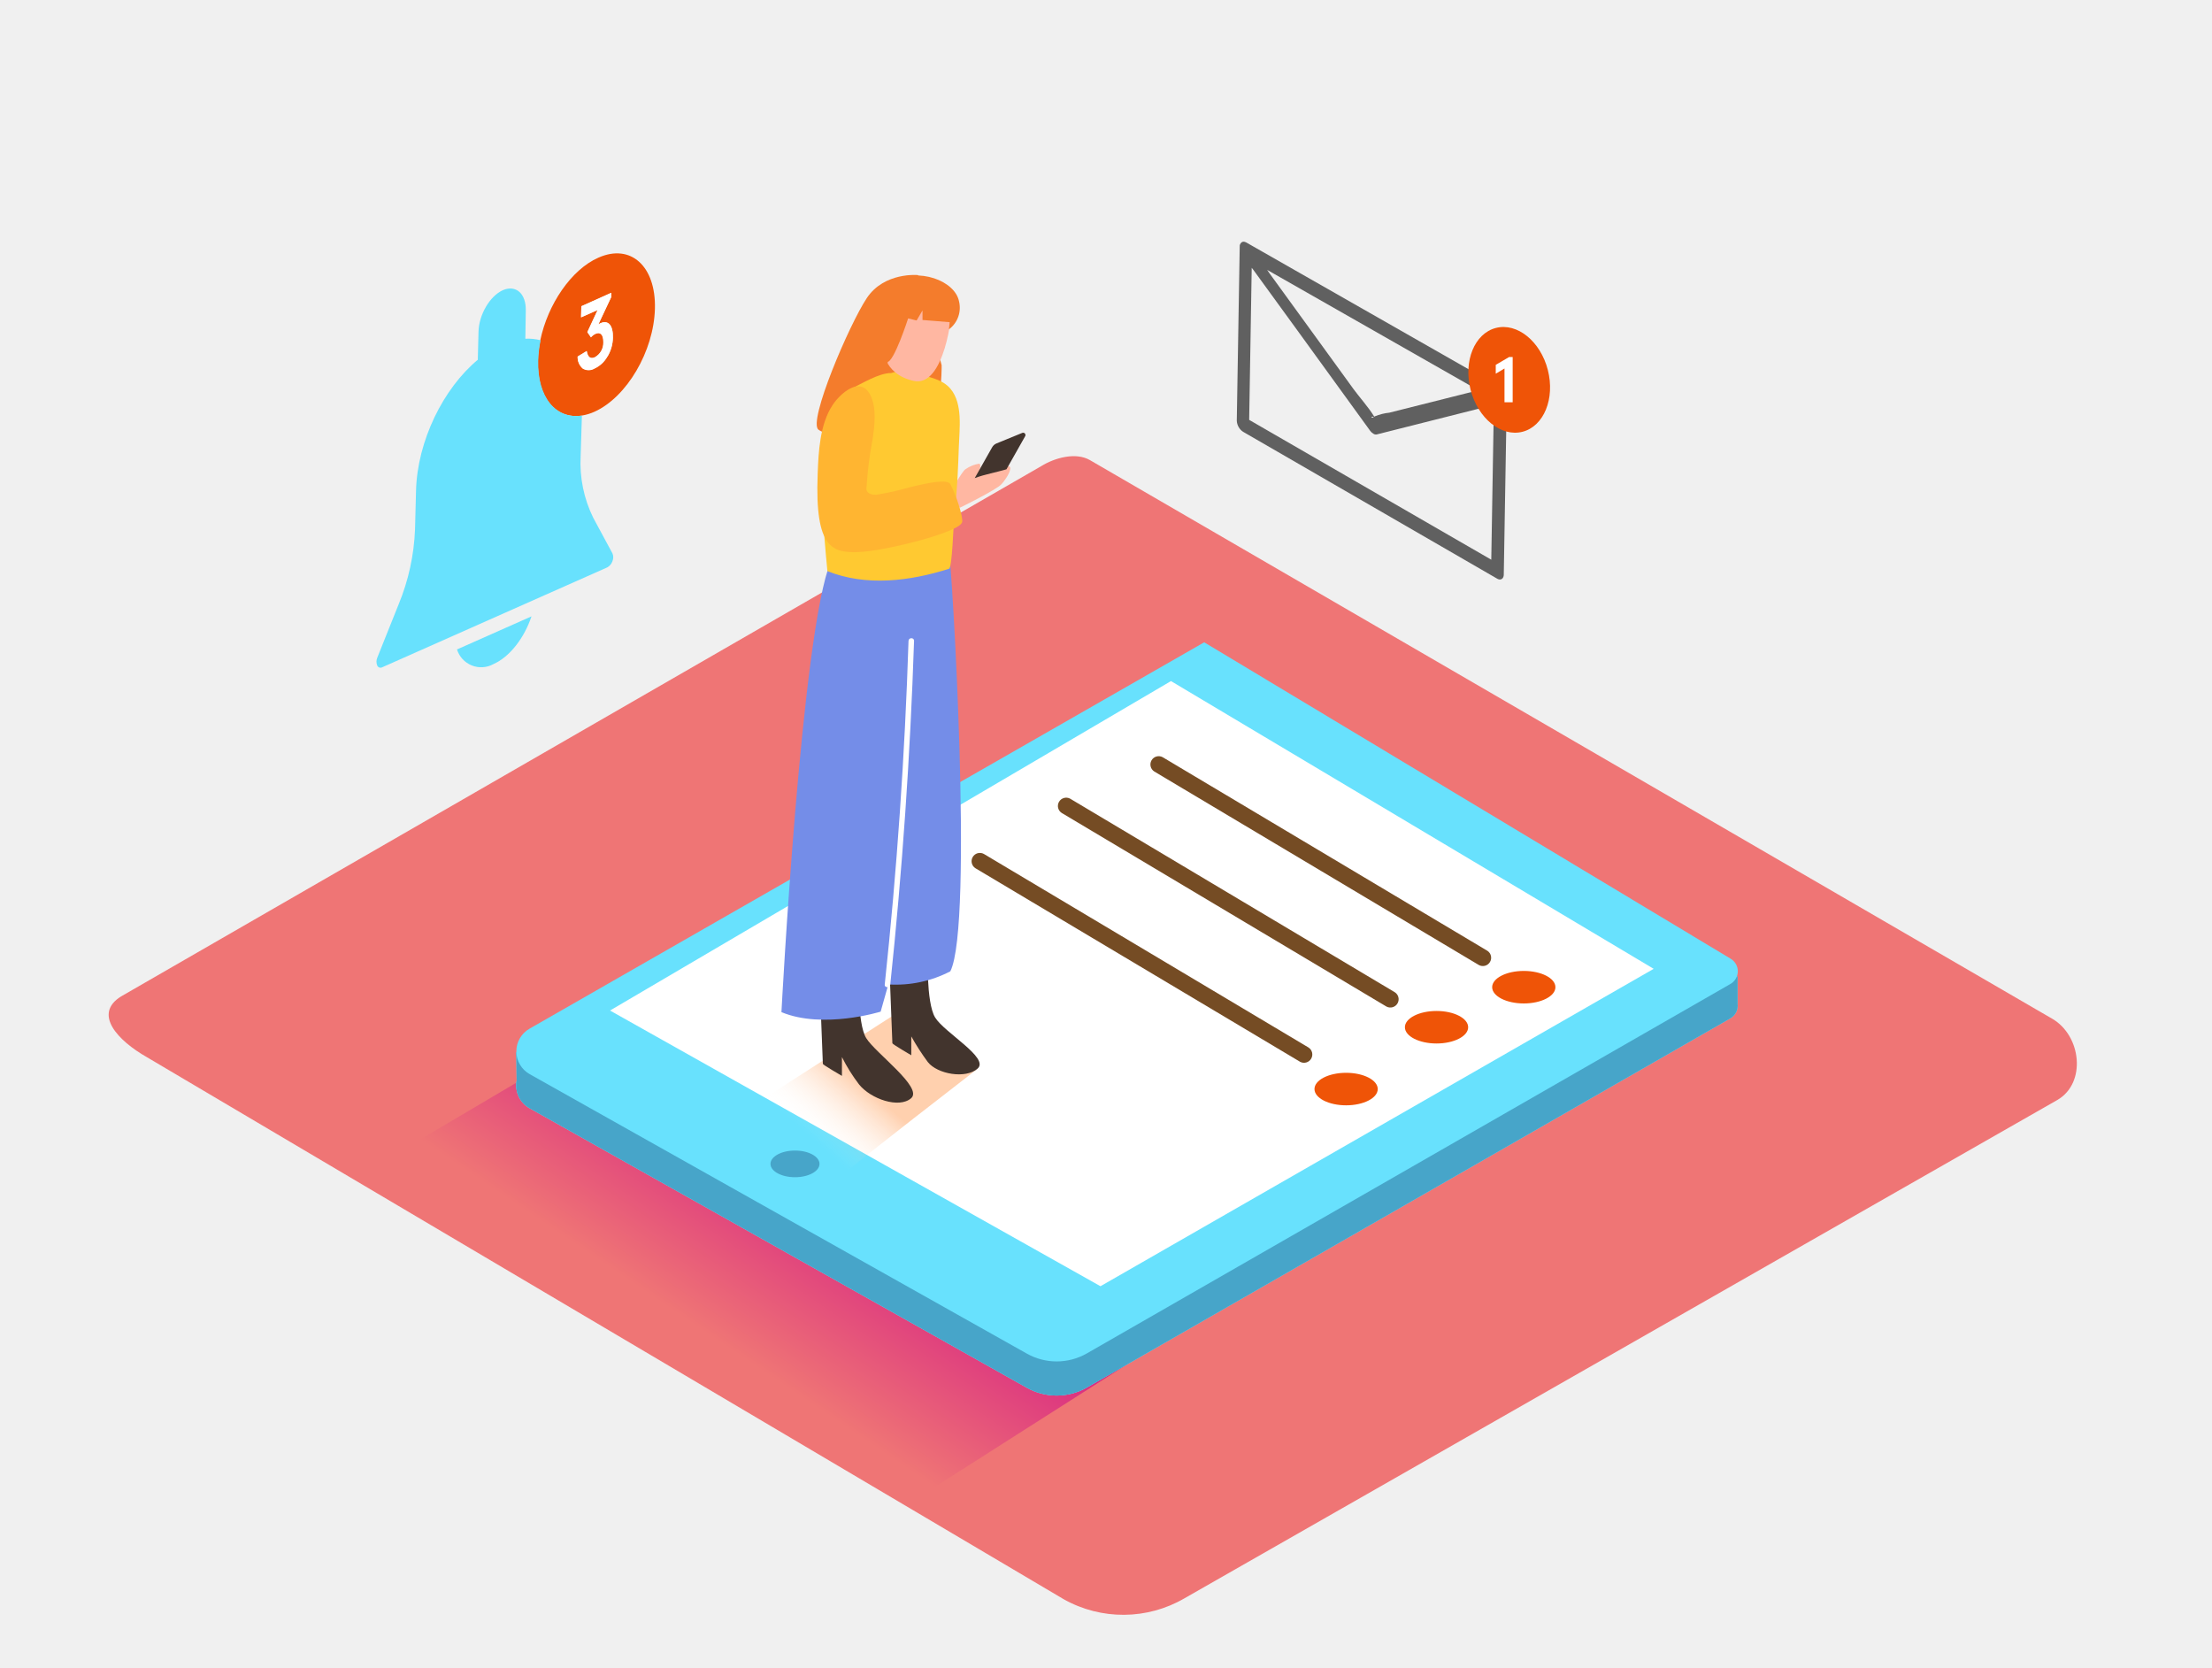
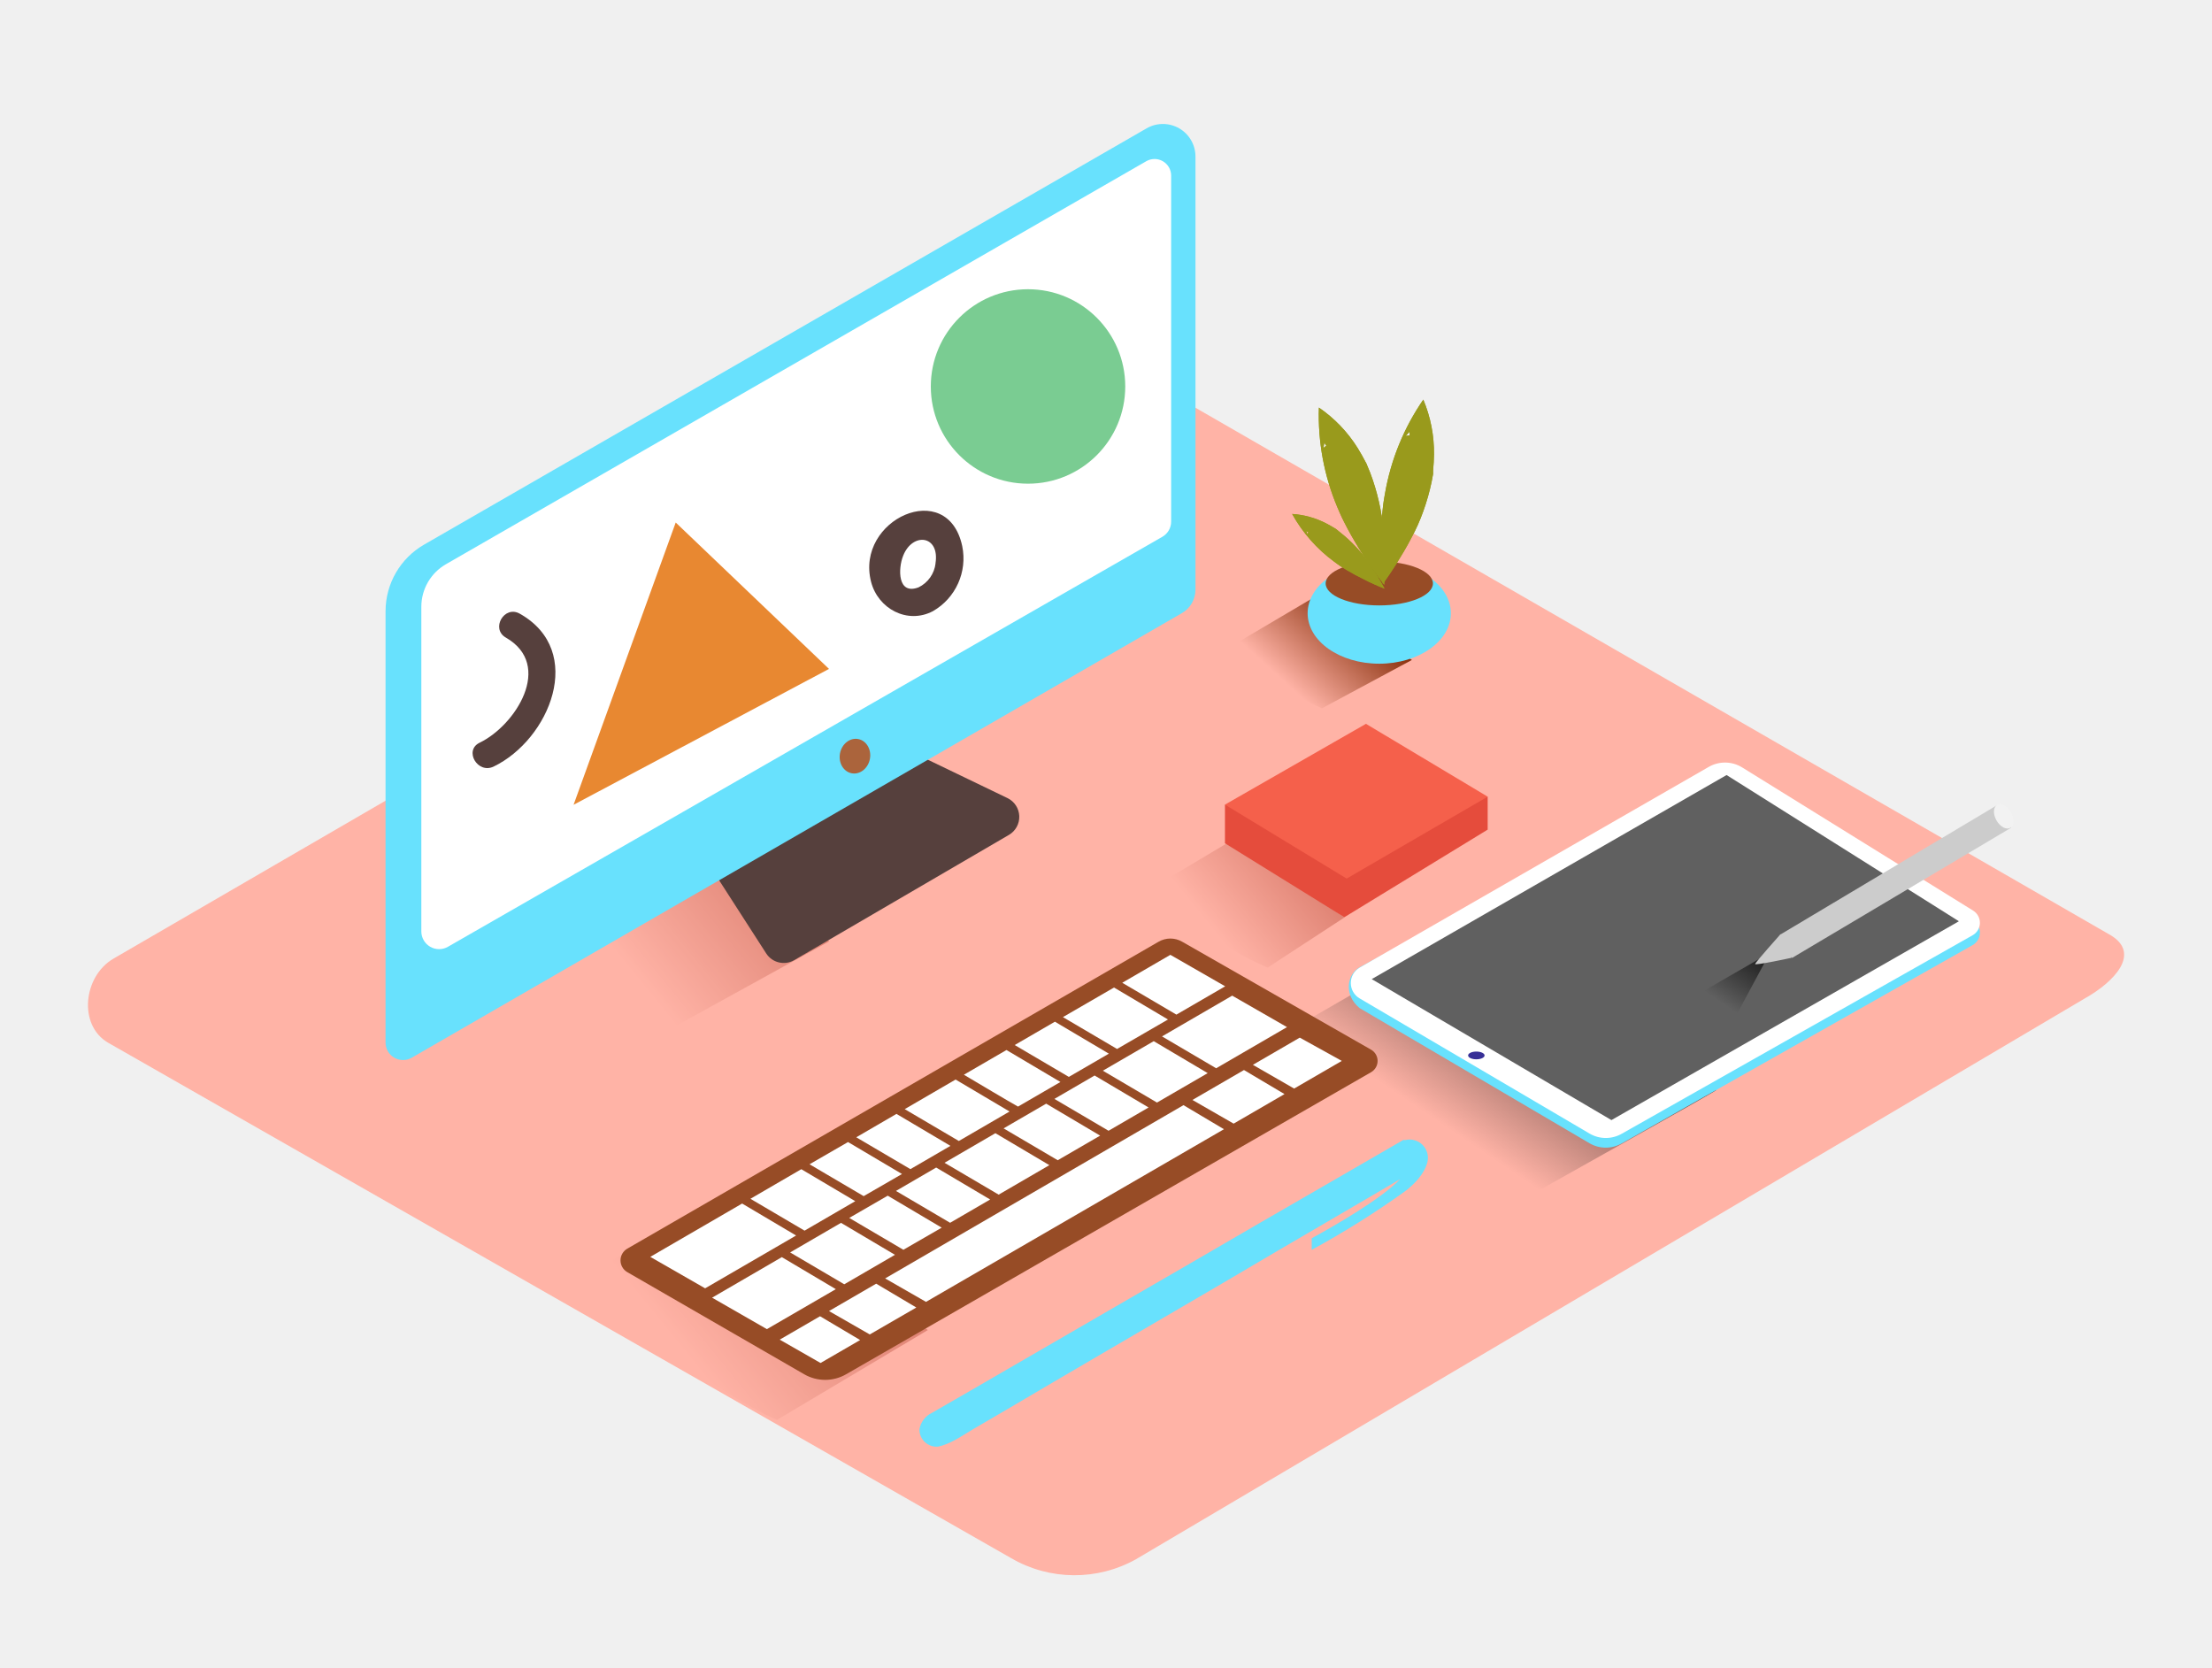
- <svg xmlns="http://www.w3.org/2000/svg" id="Layer_2" data-name="Layer 2" viewBox="0 0 400 300" width="406" height="306" class="illustration styles_illustrationTablet__1DWOa">
+ <svg xmlns="http://www.w3.org/2000/svg" xmlns:xlink="http://www.w3.org/1999/xlink" viewBox="0 0 400 300" width="406" height="306" class="illustration styles_illustrationTablet__1DWOa">
  <defs>
-     <linearGradient id="linear-gradient" x1="144.83" y1="213.63" x2="127.09" y2="239.89" gradientUnits="userSpaceOnUse">
-       <stop offset="0" stop-color="#da2e81" />
-       <stop offset="1" stop-color="#ef7575" />
+     <linearGradient id="linear-gradient" x1="162.93" y1="213.23" x2="124.46" y2="244.54" gradientUnits="userSpaceOnUse">
+       <stop offset="0" stop-color="#d4a397" />
+       <stop offset="1" stop-color="#fff" />
    </linearGradient>
-     <linearGradient id="linear-gradient-2" x1="147.37" y1="205.63" x2="156.31" y2="195.52" gradientUnits="userSpaceOnUse">
-       <stop offset="0" stop-color="#fff" stop-opacity="0" />
-       <stop offset="1" stop-color="#ff6a00" />
+     <linearGradient id="linear-gradient-2" x1="149.28" y1="151.25" x2="116.6" y2="177.85" xlink:href="#linear-gradient" />
+     <linearGradient id="linear-gradient-3" x1="281.87" y1="174.83" x2="262.34" y2="203.6" gradientUnits="userSpaceOnUse">
+       <stop offset="0.01" stop-color="#4d4d4d" />
+       <stop offset="1" stop-color="#fff" />
    </linearGradient>
+     <linearGradient id="linear-gradient-4" x1="317.24" y1="170.92" x2="310.86" y2="180.32" xlink:href="#linear-gradient-3" />
+     <linearGradient id="linear-gradient-5" x1="1786.47" y1="108.38" x2="1772.46" y2="123.73" gradientTransform="translate(-1538.93)" gradientUnits="userSpaceOnUse">
+       <stop offset="0" stop-color="#78b46a" />
+       <stop offset="0.03" stop-color="#7f3500" />
+       <stop offset="1" stop-color="#fff" />
+     </linearGradient>
+     <linearGradient id="linear-gradient-6" x1="240.29" y1="150.53" x2="219.46" y2="167.49" xlink:href="#linear-gradient" />
  </defs>
-   <path d="M192.34,288.42l-165.77-98c-5.28-3-9.8-7.83-4.66-11L188.28,83.55c2.5-1.55,6.29-2.56,8.82-1.09l174,101c5.28,3.06,6.22,11.63.94,14.69L214.19,288.26A22,22,0,0,1,192.34,288.42Z" fill="#ef7575" />
-   <path d="M105.37,187.94l-39.9,23.57s77.53,45.75,99.83,59L203.76,246" fill="url(#linear-gradient)" />
-   <path d="M93.36,189.52l2.85,1.69,121.5-69.59L310,177.05l4.21-1.26,0,5a2.63,2.63,0,0,1-1.31,2.6L196.5,250.17a11,11,0,0,1-10.84,0l-89.9-50.53a4.7,4.7,0,0,1-2.33-5Z" fill="#68e1fd" />
-   <path d="M93.36,189.52l2.85,1.69,121.5-69.59L310,177.05l4.21-1.26,0,5a2.63,2.63,0,0,1-1.31,2.6L196.5,250.17a11,11,0,0,1-10.84,0l-89.9-50.53a4.7,4.7,0,0,1-2.33-5Z" fill="#68e1fd" />
-   <path d="M93.36,189.52l2.85,1.69,121.5-69.59L310,177.05l4.21-1.26,0,5a2.63,2.63,0,0,1-1.31,2.6L196.5,250.17a11,11,0,0,1-10.84,0l-89.9-50.53a4.7,4.7,0,0,1-2.33-5Z" fill="#124577" opacity="0.39" />
-   <path d="M312.84,177.22,196.5,244a11,11,0,0,1-10.84,0l-89.9-50.53a4.72,4.72,0,0,1,0-8.21l122-69.86,95.18,57.2A2.64,2.64,0,0,1,312.84,177.22Z" fill="#68e1fd" />
-   <polygon points="299.04 174.44 199 231.83 110.31 181.98 211.75 122.41 299.04 174.44" fill="#fff" />
-   <ellipse cx="143.76" cy="209.71" rx="4.43" ry="2.41" fill="#124577" opacity="0.39" />
-   <path d="M166,185a4.93,4.93,0,0,1-2.14-3.63l-29.67,19.05L153.25,211h0c.08-.36,23.54-18.5,23.54-18.5C169.86,188.83,172.35,189.55,166,185Z" opacity="0.32" fill="url(#linear-gradient-2)" />
-   <path d="M171.91,88.18s2.1-3.75,2.68-4.08a6,6,0,0,1,2.46-1c.51.12,0,1.42,0,1.42s5-1.28,5.51-.9-.51,2.13-1.45,3.18-7.56,4.28-7.56,4.28Z" fill="#ffb7a2" />
-   <path d="M182,84.12l3.39-6a.42.42,0,0,0-.52-.59l-4.67,1.91a1.61,1.61,0,0,0-.79.7l-3.15,5.57,0,0C178.16,85,180.11,84.68,182,84.12Z" fill="#42342d" />
-   <path d="M166,49s-6.08-.6-9.25,4.15S146.07,75.48,148,76.95s12.33,3.17,17.42,1.7,4.86-13.35,4.86-13.35" fill="#f47c2c" />
-   <path d="M167.77,171.48s-.33,9,1.32,11.74,9.87,7.32,7.7,9.25-7.29,1-9-1.16a42.66,42.66,0,0,1-3-4.65l0,3.41s-3.42-2-3.42-2.17-.79-20.34-.79-20.34" fill="#42342d" />
-   <path d="M155.31,175.27s-.33,9,1.33,11.7,10.32,8.94,8.13,10.86-7.3.15-9.42-2.48a31.07,31.07,0,0,1-3.1-4.95l0,3.4s-3.45-2-3.45-2.17-.79-20.28-.79-20.28" fill="#42342d" />
-   <path d="M171.63,99.36c.44,1.13,4.46,67.13.22,75.53a21.35,21.35,0,0,1-11.21,2.37l-1.39,4.92s-10.42,3.23-17.94.09c0,0,3.6-68.74,8.92-81.48" fill="#748de8" />
-   <path d="M173.16,85.48q.14-2.72.23-5.45c.1-3.25.76-7.76-1.51-10.47-1.5-1.8-4-2.07-6-2.8A8,8,0,0,0,163,66.3a9.28,9.28,0,0,0-1.84.41c-2.25,0-5.22,1.87-7.29,2.87-1,.5-1.58,3.69-2.45,4.44-1.88,4.51-2.31,4.84-2.4,9.77a1,1,0,0,0-.13.25c-.48,1.52-.22,6.87.17,11.93,0,.1,0,.2,0,.3l0-.06c.18,2.31.39,4.55.56,6.32,7,2.8,14.86,1.83,22-.43.55-.17.81-7.94.9-8.84C172.83,90.67,173,88.07,173.16,85.48Z" fill="#ffc931" />
-   <path d="M172,55.19c.3.16-1.14,14.26-6.81,12.94s-5.63-6-5.5-7.22,2.79-4.17,3.67-5.32S170.73,54.5,172,55.19Z" fill="#ffb7a2" />
-   <path d="M173.41,53.7c-.73-3.55-7-6.26-12.8-3.53-3.61,1.7-7.16,11.52-3.16,13.51s3,1,3,1a4.84,4.84,0,0,1-.15-.74.66.66,0,0,1-.05-.31c0-.09,0-.18,0-.26s0-.13,0-.19a12.38,12.38,0,0,1,3-7.16c1.77-1.77,4.18-1.66,6.48-1.33a7.25,7.25,0,0,1,2.23.46l-.36,3.66A4.86,4.86,0,0,0,173.41,53.7Z" fill="#f47c2c" />
-   <path d="M172.05,57.54l-5.23-.42V55.39l-1.07,1.82-1.53-.38s-2.6,8.06-3.81,7.88-1.74-4.16-1.28-6.24,2.95-6.09,7.11-6.11S173,53.73,172.05,57.54Z" fill="#f47c2c" />
-   <path d="M164.57,87.35a49.65,49.65,0,0,1-6.16,1.38c-.67,0-1.47-.17-1.7-.8a1.79,1.79,0,0,1,0-.73,67.14,67.14,0,0,1,1.06-8.39c.38-2.48.81-5.87-.42-8.19-1.84-3.44-5.45-.19-6.81,1.91C148.25,76,148,81,147.86,85c-.54,13.64,2.79,14.22,7.39,14.08S173.87,95.47,174,93.6c.08-1.19-1-4.57-2.14-6.79C171.35,85.84,167.89,86.54,164.57,87.35Z" fill="#ffb531" />
-   <path d="M164.29,115.14q-1,31.14-4.3,62.14c-.07.64.93.63,1,0q3.27-31,4.3-62.14C165.31,114.5,164.31,114.5,164.29,115.14Z" fill="#fff" />
-   <path d="M272.1,70.11a2.24,2.24,0,0,1,.37,1.25l-.54,31.8c0,.73-.54,1.1-1.15.76l-46-26.59a2.55,2.55,0,0,1-1.13-2l.53-31.48a.86.86,0,0,1,.32-.75c.18-.17.47-.2.86,0l45.77,26.1.26.15A2.06,2.06,0,0,1,272.1,70.11Zm-2.43,30.36.47-28-21.2,5.35a.83.83,0,0,1-.58-.13,1.91,1.91,0,0,1-.58-.52L234.67,59.09l-8-11-.32-.41-.46,27.5,43.74,25.26m-2.32-30.63L229.14,48.06l.47.68q3.76,5.16,7.5,10.33l7.64,10.53c1.06,1.46,2.73,3.3,3.76,5l.1-.06a9.48,9.48,0,0,1,2.62-.66l7.6-1.91,8.5-2.14m-18.92,4.83-.06,0c-.14-.08-.24-.06-.29,0s-.06.1,0,.12.17,0,.36-.07" fill="#606060" />
-   <ellipse cx="272.91" cy="67.94" rx="7.21" ry="9.69" transform="translate(-8.32 69.96) rotate(-14.39)" fill="#ef5407" />
-   <path d="M272.89,63.82h.65V72h-1.48V65.89l-1.58.94v-1.6Z" fill="#fff" />
-   <path d="M208.73,138.76l58.71,35a1.5,1.5,0,0,0,1.51-2.59l-58.71-35a1.5,1.5,0,0,0-1.51,2.59Z" fill="#754c24" />
-   <path d="M192,146.26l58.71,35a1.5,1.5,0,0,0,1.51-2.59l-58.71-35a1.5,1.5,0,0,0-1.51,2.59Z" fill="#754c24" />
-   <path d="M176.39,156.25l58.71,35a1.5,1.5,0,0,0,1.51-2.59l-58.71-35a1.5,1.5,0,0,0-1.51,2.59Z" fill="#754c24" />
-   <ellipse cx="275.55" cy="177.76" rx="5.72" ry="2.94" fill="#ef5407" />
-   <ellipse cx="259.77" cy="185" rx="5.72" ry="2.94" fill="#ef5407" />
-   <ellipse cx="243.42" cy="196.18" rx="5.72" ry="2.94" fill="#ef5407" />
-   <path d="M108.21,45.85c5.84-2.6,10.42,1.54,10.22,9.23s-5.09,16-10.93,18.63a9,9,0,0,1-2.34.7c-4.68.69-8.06-3.3-7.89-9.93a21,21,0,0,1,.43-3.69C99.06,54.28,103.3,48,108.21,45.85Zm1.63,17.92a6.84,6.84,0,0,0,1-3.43c.06-2.2-.8-3.28-2.24-2.64l-.38.2L110.51,53l0-.78-5.38,2.39-.05,2,3-1.33-1.86,4,.65.94a2.47,2.47,0,0,1,.82-.63c.87-.39,1.46.12,1.42,1.52a3,3,0,0,1-1.54,2.73c-.79.35-1.28,0-1.47-1.13l-1.64,1a2.72,2.72,0,0,0,.92,2.15,2.07,2.07,0,0,0,2.14,0,5.13,5.13,0,0,0,2.31-2.14" fill="#ef5407" />
  <g style="isolation: isolate;">
-     <path d="M110.53,52.2l0,.78L108.2,57.9l.38-.2c1.44-.64,2.3.44,2.24,2.64a6.84,6.84,0,0,1-1,3.43,5.13,5.13,0,0,1-2.31,2.14,2.07,2.07,0,0,1-2.14,0,2.72,2.72,0,0,1-.92-2.15l1.64-1c.2,1.11.68,1.48,1.47,1.13a3,3,0,0,0,1.54-2.73c0-1.4-.55-1.91-1.42-1.52a2.47,2.47,0,0,0-.82.63l-.65-.94,1.86-4-3,1.33.05-2Z" fill="#fff" />
-     <path d="M90.95,51.72c2.36-1,4.21.63,4.13,3.74L95,60.51a8.83,8.83,0,0,1,2.76.28,21,21,0,0,0-.43,3.69c-.17,6.63,3.21,10.62,7.89,9.93q0,.12,0,.24L105,81.72a22.48,22.48,0,0,0,2.28,11.17l3.47,6.43a1.79,1.79,0,0,1,0,1.41,2,2,0,0,1-.95,1.13L69.13,119.91a.65.65,0,0,1-.91-.3,1.83,1.83,0,0,1,0-1.42l3.88-9.69A39.54,39.54,0,0,0,75.05,95L75.23,88C75.46,79,80.16,69.49,86.4,64.31l.13-5.06C86.6,56.15,88.59,52.77,90.95,51.72Z" fill="#68e1fd" />
+     <g id="Layer_2" data-name="Layer 2">
+       <path d="M205.45,281.18l171.5-101.36c5.46-3.07,10.14-8.1,4.82-11.4L209.66,69.23c-2.58-1.6-6.5-2.65-9.13-1.12l-180,104.48c-5.46,3.17-6.44,12-1,15.2L182.85,281A22.8,22.8,0,0,0,205.45,281.18Z" fill="#ffb3a6" />
+       <path d="M130.86,215.95,103.6,231.08S129.07,251.16,140.5,256l27.29-16.25" fill="url(#linear-gradient)" style="mix-blend-mode: multiply;" />
+       <path d="M129.75,155.46l-27.26,15.13s6.53,10.33,18,15.13l29.46-16.25" fill="url(#linear-gradient-2)" style="mix-blend-mode: multiply;" />
+       <path d="M277.2,215.12s32.95-18.45,33.15-18.76l-51.19-25.77-28.79,16.62Z" fill="url(#linear-gradient-3)" style="mix-blend-mode: multiply;" />
+       <path d="M315,139.78l41.8,25.91a2.59,2.59,0,0,1-.09,4.46L293.27,206a5.81,5.81,0,0,1-5.8,0l-41.61-24.46c-3-2.48-2.18-6.16,0-7.36l63.07-34.48A5.9,5.9,0,0,1,315,139.78Z" fill="#68e1fd" />
+       <path d="M315,138l41.8,25.91a2.59,2.59,0,0,1-.09,4.46l-63.43,35.88a5.81,5.81,0,0,1-5.8,0l-41.61-24.46a3.22,3.22,0,0,1,0-5.57l63.07-36.26A5.9,5.9,0,0,1,315,138Z" fill="#fff" />
+       <polygon points="312.22 139.4 354.23 165.84 291.4 201.79 248.05 176.3 312.22 139.4" fill="#606060" />
+       <ellipse cx="266.97" cy="190.1" rx="1.49" ry="0.7" fill="#383097" />
+       <path d="M313.77,183.22s5.47-10.17,5.5-10.22l-.94-.47-11.62,6.71Z" fill="url(#linear-gradient-4)" style="mix-blend-mode: multiply;" />
+       <path d="M362.9,145.71a.57.57,0,0,1,0-.22,6.08,6.08,0,0,0-1.82-.61l-39,23.28s-2.34,1.83,2,4.3l39.59-23.53A8.31,8.31,0,0,0,362.9,145.71Z" fill="#ccc" />
+       <path d="M322,168.15s-4.54,5.08-4.62,5.41,6.57-1.11,6.57-1.11" fill="#ccc" />
+       <ellipse cx="362.33" cy="146.87" rx="1.5" ry="2.39" transform="translate(-24.89 200.84) rotate(-30)" fill="#f2f2f2" />
+       <path d="M165.81,135.68l16.38,7.89a3.77,3.77,0,0,1,.26,6.65l-38.83,22.65a3.77,3.77,0,0,1-5.07-1.22L129.12,157" fill="#56403d" />
+       <path d="M76.68,97.74,207.34,22.47a5.89,5.89,0,0,1,8.84,5.11v78.3a4.9,4.9,0,0,1-2.45,4.24L74.46,190.51a3.16,3.16,0,0,1-4.74-2.74v-78A13.91,13.91,0,0,1,76.68,97.74Z" fill="#68e1fd" />
+       <path d="M207.32,28.39,80.64,101.28a8.88,8.88,0,0,0-4.45,7.7v58.7a3.21,3.21,0,0,0,4.8,2.78L210.19,96.32a3.16,3.16,0,0,0,1.59-2.74V31A3,3,0,0,0,207.32,28.39Z" fill="#fff" />
+       <ellipse cx="154.61" cy="136" rx="3.15" ry="2.75" transform="translate(-8.18 262.09) rotate(-79.1)" fill="#ab643c" />
+       <path d="M213.76,169.53l34.18,19.53a2.35,2.35,0,0,1,0,4.07L153,247.75a7.58,7.58,0,0,1-7.57,0l-32-18.47a2.45,2.45,0,0,1,0-4.24l96.06-55.49A4.25,4.25,0,0,1,213.76,169.53Z" fill="#974c26" />
+       <path d="M162.11,200.67l9.76,5.78-7.24,4.21c-2-1.19-7.9-4.65-9.79-5.76Z" fill="#fff" />
+       <path d="M172.8,194.46l9.76,5.78-9.17,5.33c-1.6-.93-7.51-4.42-9.79-5.76Z" fill="#fff" />
+       <path d="M211.64,171.91l9.91,5.69-8.82,5.12c-1.4-.81-7.38-4.34-9.79-5.76Z" fill="#fff" />
+       <path d="M190.76,184l9.76,5.78-7.24,4.2c-1.71-1-7.6-4.47-9.79-5.76Z" fill="#fff" />
+       <path d="M201.45,177.82l9.76,5.78L202,188.93c-1.08-.62-7.22-4.24-9.79-5.76Z" fill="#fff" />
+       <path d="M153.35,205.76l9.76,5.78-6.93,4c-2.08-1.22-7.94-4.67-9.79-5.76Z" fill="#fff" />
+       <path d="M182,189.12l9.76,5.78-7.67,4.45c-1.8-1-7.67-4.51-9.79-5.76Z" fill="#fff" />
+       <path d="M144.9,210.67l9.76,5.78-9.17,5.33c-1.92-1.12-7.77-4.57-9.79-5.76Z" fill="#fff" />
+       <polygon points="134.2 216.88 143.96 222.66 127.51 232.21 117.59 226.52 134.2 216.88" fill="#fff" />
+       <path d="M222.82,179.29l9.91,5.69-12.81,7.44c-1.68-1-7.57-4.45-9.79-5.76Z" fill="#fff" />
+       <path d="M197.94,193.73l9.76,5.78-7.24,4.21c-1.94-1.13-7.79-4.58-9.79-5.76Z" fill="#fff" />
+       <path d="M180,204.16l9.76,5.78-9.17,5.33c-1.84-1.07-7.7-4.53-9.79-5.76Z" fill="#fff" />
+       <path d="M189.18,198.82l9.76,5.78-7.67,4.45c-2-1.17-7.87-4.63-9.79-5.76Z" fill="#fff" />
+       <path d="M169.29,210.37l9.76,5.78-7.24,4.21c-2.24-1.31-8.13-4.79-9.79-5.76Z" fill="#fff" />
+       <path d="M160.53,215.46l9.76,5.78-6.93,4c-2.28-1.33-8.18-4.82-9.79-5.76Z" fill="#fff" />
+       <path d="M208.63,187.52l9.76,5.78-9.17,5.32c-1.45-.84-7.42-4.36-9.79-5.76Z" fill="#fff" />
+       <path d="M152.08,220.37l9.76,5.78-9.17,5.33c-2.12-1.24-8-4.7-9.79-5.76Z" fill="#fff" />
+       <polygon points="151.14 232.36 138.68 239.59 128.77 233.9 141.38 226.57 151.14 232.36" fill="#fff" />
+       <polygon points="158.44 231.37 165.7 235.68 157.28 240.55 149.91 236.32 158.44 231.37" fill="#fff" />
+       <polygon points="155.54 241.56 148.38 245.71 141 241.49 148.29 237.26 155.54 241.56" fill="#fff" />
+       <polygon points="235.04 186.88 242.64 191.09 234.02 196.09 226.56 191.8 235.04 186.88" fill="#fff" />
+       <polygon points="224.95 192.74 232.28 197.09 223.08 202.43 215.63 198.15 224.95 192.74" fill="#fff" />
+       <polygon points="214.01 199.09 221.33 203.44 167.45 234.66 160.06 230.42 214.01 199.09" fill="#fff" />
+       <path d="M238.06,107l-14,8.27s4.32,7.58,15,12.06l16.26-8.74" fill="url(#linear-gradient-5)" style="mix-blend-mode: multiply;" />
+       <ellipse cx="249.41" cy="110.15" rx="12.95" ry="9.12" fill="#68e1fd" />
+       <ellipse cx="249.42" cy="104.76" rx="9.7" ry="3.97" fill="#974c26" />
+       <path d="M250.06,104.85c.76-1.07,1.53-2.19,2.33-3.45,1-1.61,2-3.25,2.87-4.95a32.67,32.67,0,0,0,2.09-4.68,39.12,39.12,0,0,0,1.53-5.37c.1-.48.18-1,.27-1.44,0-.22,0-.2,0-.17s0-.15,0-.42c.09-1,.15-2,.16-2.94a24.75,24.75,0,0,0-1.93-9.91,42.74,42.74,0,0,0-6.92,16.93q-.1.54-.19,1.09s-.1.66-.14.93l-.1.91q-.07.69-.13,1.39c-.14,1.79-.21,3.58-.2,5.37C249.78,100.38,249.88,102.62,250.06,104.85Zm4.12-26.76q.35-.4.73-.78h0a1.61,1.61,0,0,0,0,.7A2.22,2.22,0,0,0,254.19,78.09Z" fill="#999a1c" />
+       <path d="M250.31,105c.07-1.31.1-2.67.09-4.16,0-1.91-.09-3.81-.26-5.71a32.67,32.67,0,0,0-.77-5.07,39.12,39.12,0,0,0-1.61-5.35c-.18-.46-.36-.91-.56-1.36-.09-.21-.07-.19-.05-.16l-.2-.37c-.46-.87-.93-1.73-1.45-2.56a24.75,24.75,0,0,0-7-7.3,42.74,42.74,0,0,0,3.33,18q.21.51.43,1l.39.86.41.83q.31.62.64,1.24c.85,1.58,1.76,3.12,2.73,4.63C247.65,101.41,248.95,103.23,250.31,105Zm-11-24.74q.08-.53.19-1h0a1.61,1.61,0,0,0,.34.61A2.22,2.22,0,0,0,239.31,80.27Z" fill="#999a1c" />
+       <path d="M250.37,105.7c-.39-.73-.81-1.47-1.29-2.28-.62-1-1.28-2-2-3A20.55,20.55,0,0,0,245,97.94a24.61,24.61,0,0,0-2.6-2.37L241.7,95c-.12-.08-.1-.08-.08-.07l-.23-.14c-.53-.32-1.06-.63-1.61-.91a15.57,15.57,0,0,0-6.12-1.69,26.88,26.88,0,0,0,7.6,8.63l.56.41.48.34.49.31.75.46q1.45.87,3,1.62C247.77,104.61,249.06,105.18,250.37,105.7Zm-13.92-9.8q-.13-.31-.24-.63h0a1,1,0,0,0,.38.22A1.4,1.4,0,0,0,236.45,95.9Z" fill="#999a1c" />
+       <path d="M250.06,104.85c.76-1.07,1.53-2.19,2.33-3.45,1-1.61,2-3.25,2.87-4.95a32.67,32.67,0,0,0,2.09-4.68,39.12,39.12,0,0,0,1.53-5.37c.1-.48.18-1,.27-1.44,0-.22,0-.2,0-.17s0-.15,0-.42c.09-1,.15-2,.16-2.94a24.75,24.75,0,0,0-1.93-9.91,42.74,42.74,0,0,0-6.92,16.93q-.1.54-.19,1.09s-.1.66-.14.93l-.1.91q-.07.69-.13,1.39c-.14,1.79-.21,3.58-.2,5.37C249.78,100.38,249.88,102.62,250.06,104.85Zm4.12-26.76q.35-.4.73-.78h0a1.61,1.61,0,0,0,0,.7A2.22,2.22,0,0,0,254.19,78.09Z" fill="#999a1c" />
+       <path d="M250.31,105c.07-1.31.1-2.67.09-4.16,0-1.91-.09-3.81-.26-5.71a32.67,32.67,0,0,0-.77-5.07,39.12,39.12,0,0,0-1.61-5.35c-.18-.46-.36-.91-.56-1.36-.09-.21-.07-.19-.05-.16l-.2-.37c-.46-.87-.93-1.73-1.45-2.56a24.75,24.75,0,0,0-7-7.3,42.74,42.74,0,0,0,3.33,18q.21.51.43,1l.39.86.41.83q.31.62.64,1.24c.85,1.58,1.76,3.12,2.73,4.63C247.65,101.41,248.95,103.23,250.31,105Zm-11-24.74q.08-.53.19-1h0a1.61,1.61,0,0,0,.34.61A2.22,2.22,0,0,0,239.31,80.27Z" fill="#999a1c" />
+       <path d="M250.37,105.7c-.39-.73-.81-1.47-1.29-2.28-.62-1-1.28-2-2-3A20.55,20.55,0,0,0,245,97.94a24.61,24.61,0,0,0-2.6-2.37L241.7,95c-.12-.08-.1-.08-.08-.07l-.23-.14c-.53-.32-1.06-.63-1.61-.91a15.57,15.57,0,0,0-6.12-1.69,26.88,26.88,0,0,0,7.6,8.63l.56.41.48.34.49.31.75.46q1.45.87,3,1.62C247.77,104.61,249.06,105.18,250.37,105.7Zm-13.92-9.8q-.13-.31-.24-.63h0a1,1,0,0,0,.38.22A1.4,1.4,0,0,0,236.45,95.9Z" fill="#999a1c" />
+       <polygon points="103.72 144.78 149.91 120.21 122.19 93.74 103.72 144.78" fill="#e88831" />
+       <circle cx="185.9" cy="69.14" r="17.58" fill="#7acc92" />
+       <path d="M94,110.23c-2.8-1.6-5.32,2.72-2.52,4.32,8.69,5,1.73,15.88-4.74,19-2.9,1.39-.37,5.71,2.52,4.32C99.36,133,106,117,94,110.23Z" fill="#56403d" />
+       <path d="M174,98c-2.66-12.43-19.39-4.8-16.48,6.47,1.26,4.88,6.58,7.72,11.18,5.3A11,11,0,0,0,174,98Zm-4.82,3.12a5.53,5.53,0,0,1-3.07,4.34c-3.82,1.46-3.73-3.39-2.79-5.71C165,95.45,170,96,169.16,101.16Z" fill="#56403d" />
+       <path d="M166.26,257.73a4,4,0,0,1,2.26-3l7.25-4.18,11.2-6.49,13.38-7.75,14.24-8.24,13.77-8,12-6.93,8.85-5.12,4.65-2.69c0,.1.16.1.26.07a3.31,3.31,0,0,1,4,4c-.54,2.1-2.33,3.95-4,5.23a160.8,160.8,0,0,1-16.92,10.62v-2.09c3.94-2.16,12.44-7,16-10.7l-1.7,1-4.68,2.74-7.05,4.12-8.8,5.14L221,231.33l-10.46,6.11-10.36,6.05-9.64,5.64L182.27,254l-6.37,3.72c-1.94,1.14-4.05,2.68-6.31,3.12A3.11,3.11,0,0,1,166.26,257.73Z" fill="#68e1fd" />
+       <path d="M222.94,151.1,208,160s9.81,9.4,21.24,14.21l13.89-9.07" fill="url(#linear-gradient-6)" style="mix-blend-mode: multiply;" />
+       <polyline points="221.51 144.75 221.51 151.74 243.1 165.11 269.02 149.27 269.02 143.31" fill="#e54c3c" />
+       <polygon points="269.02 143.31 247.01 130.14 221.51 144.75 243.52 158.12 269.02 143.31" fill="#f5604b" />
+     </g>
  </g>
-   <path d="M96.11,110.71c-1.29,3.86-3.9,7.31-6.88,8.63a4.58,4.58,0,0,1-6.59-2.65Z" fill="#68e1fd" />
</svg>
